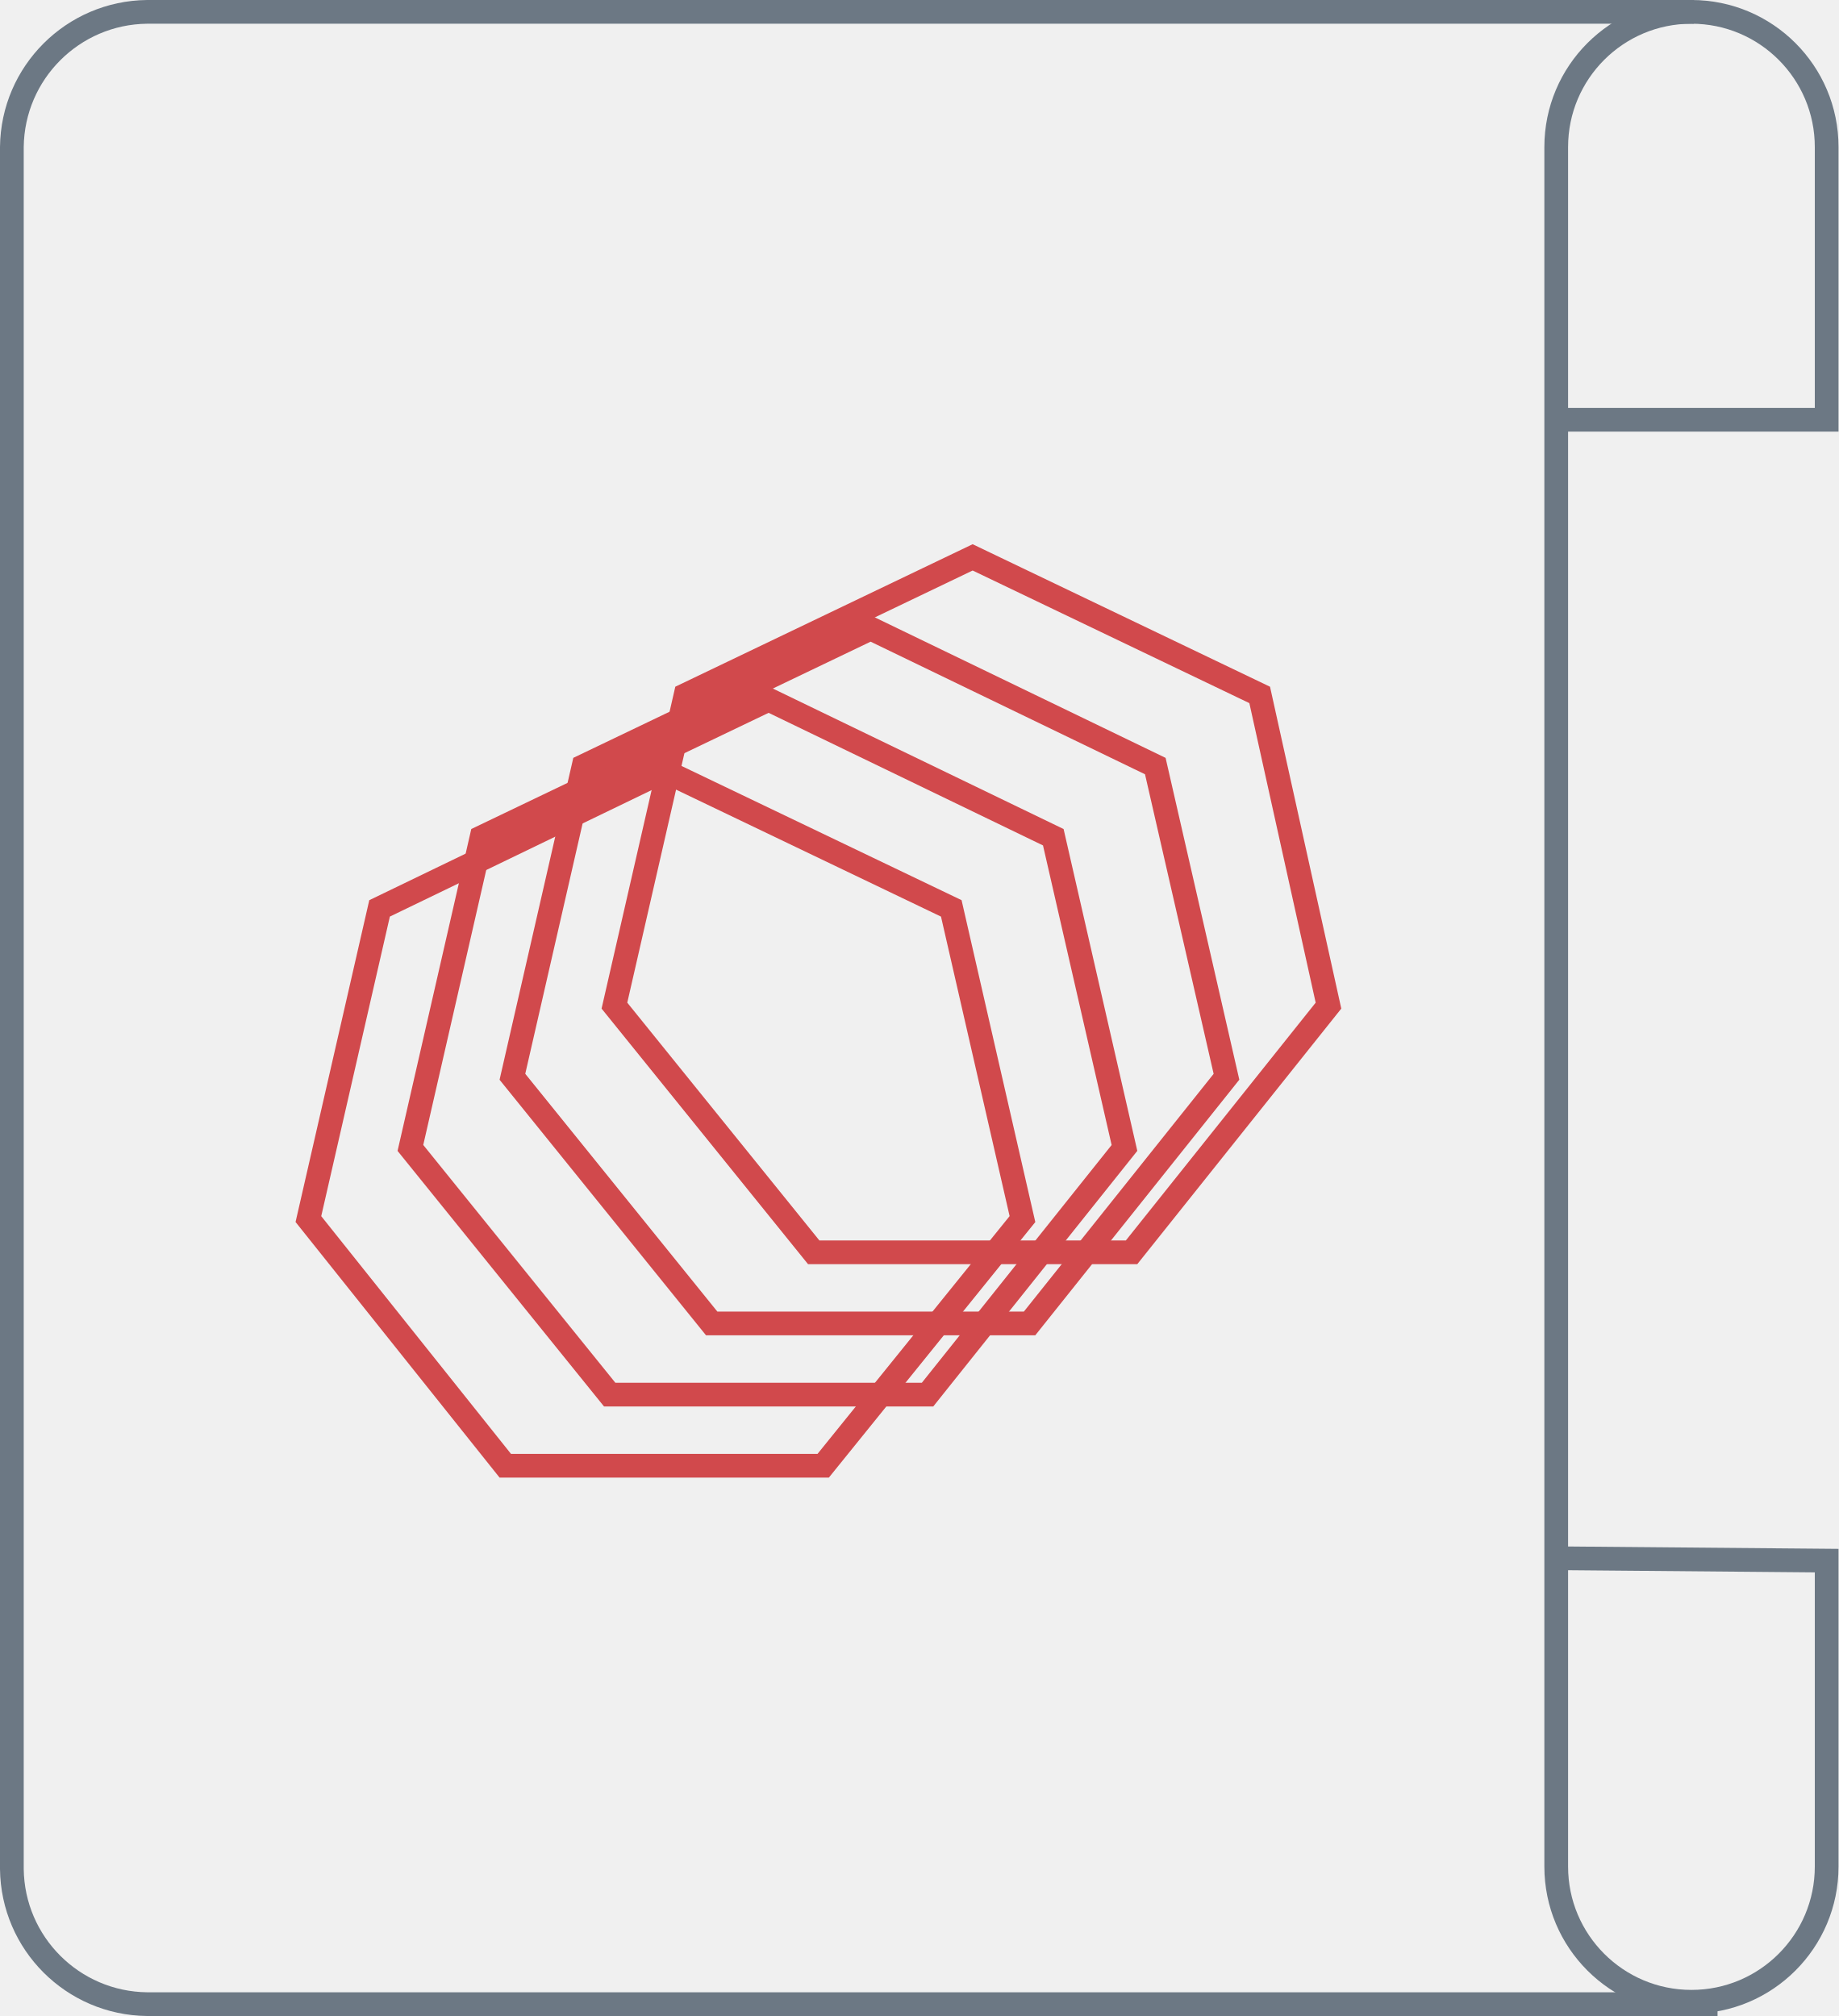
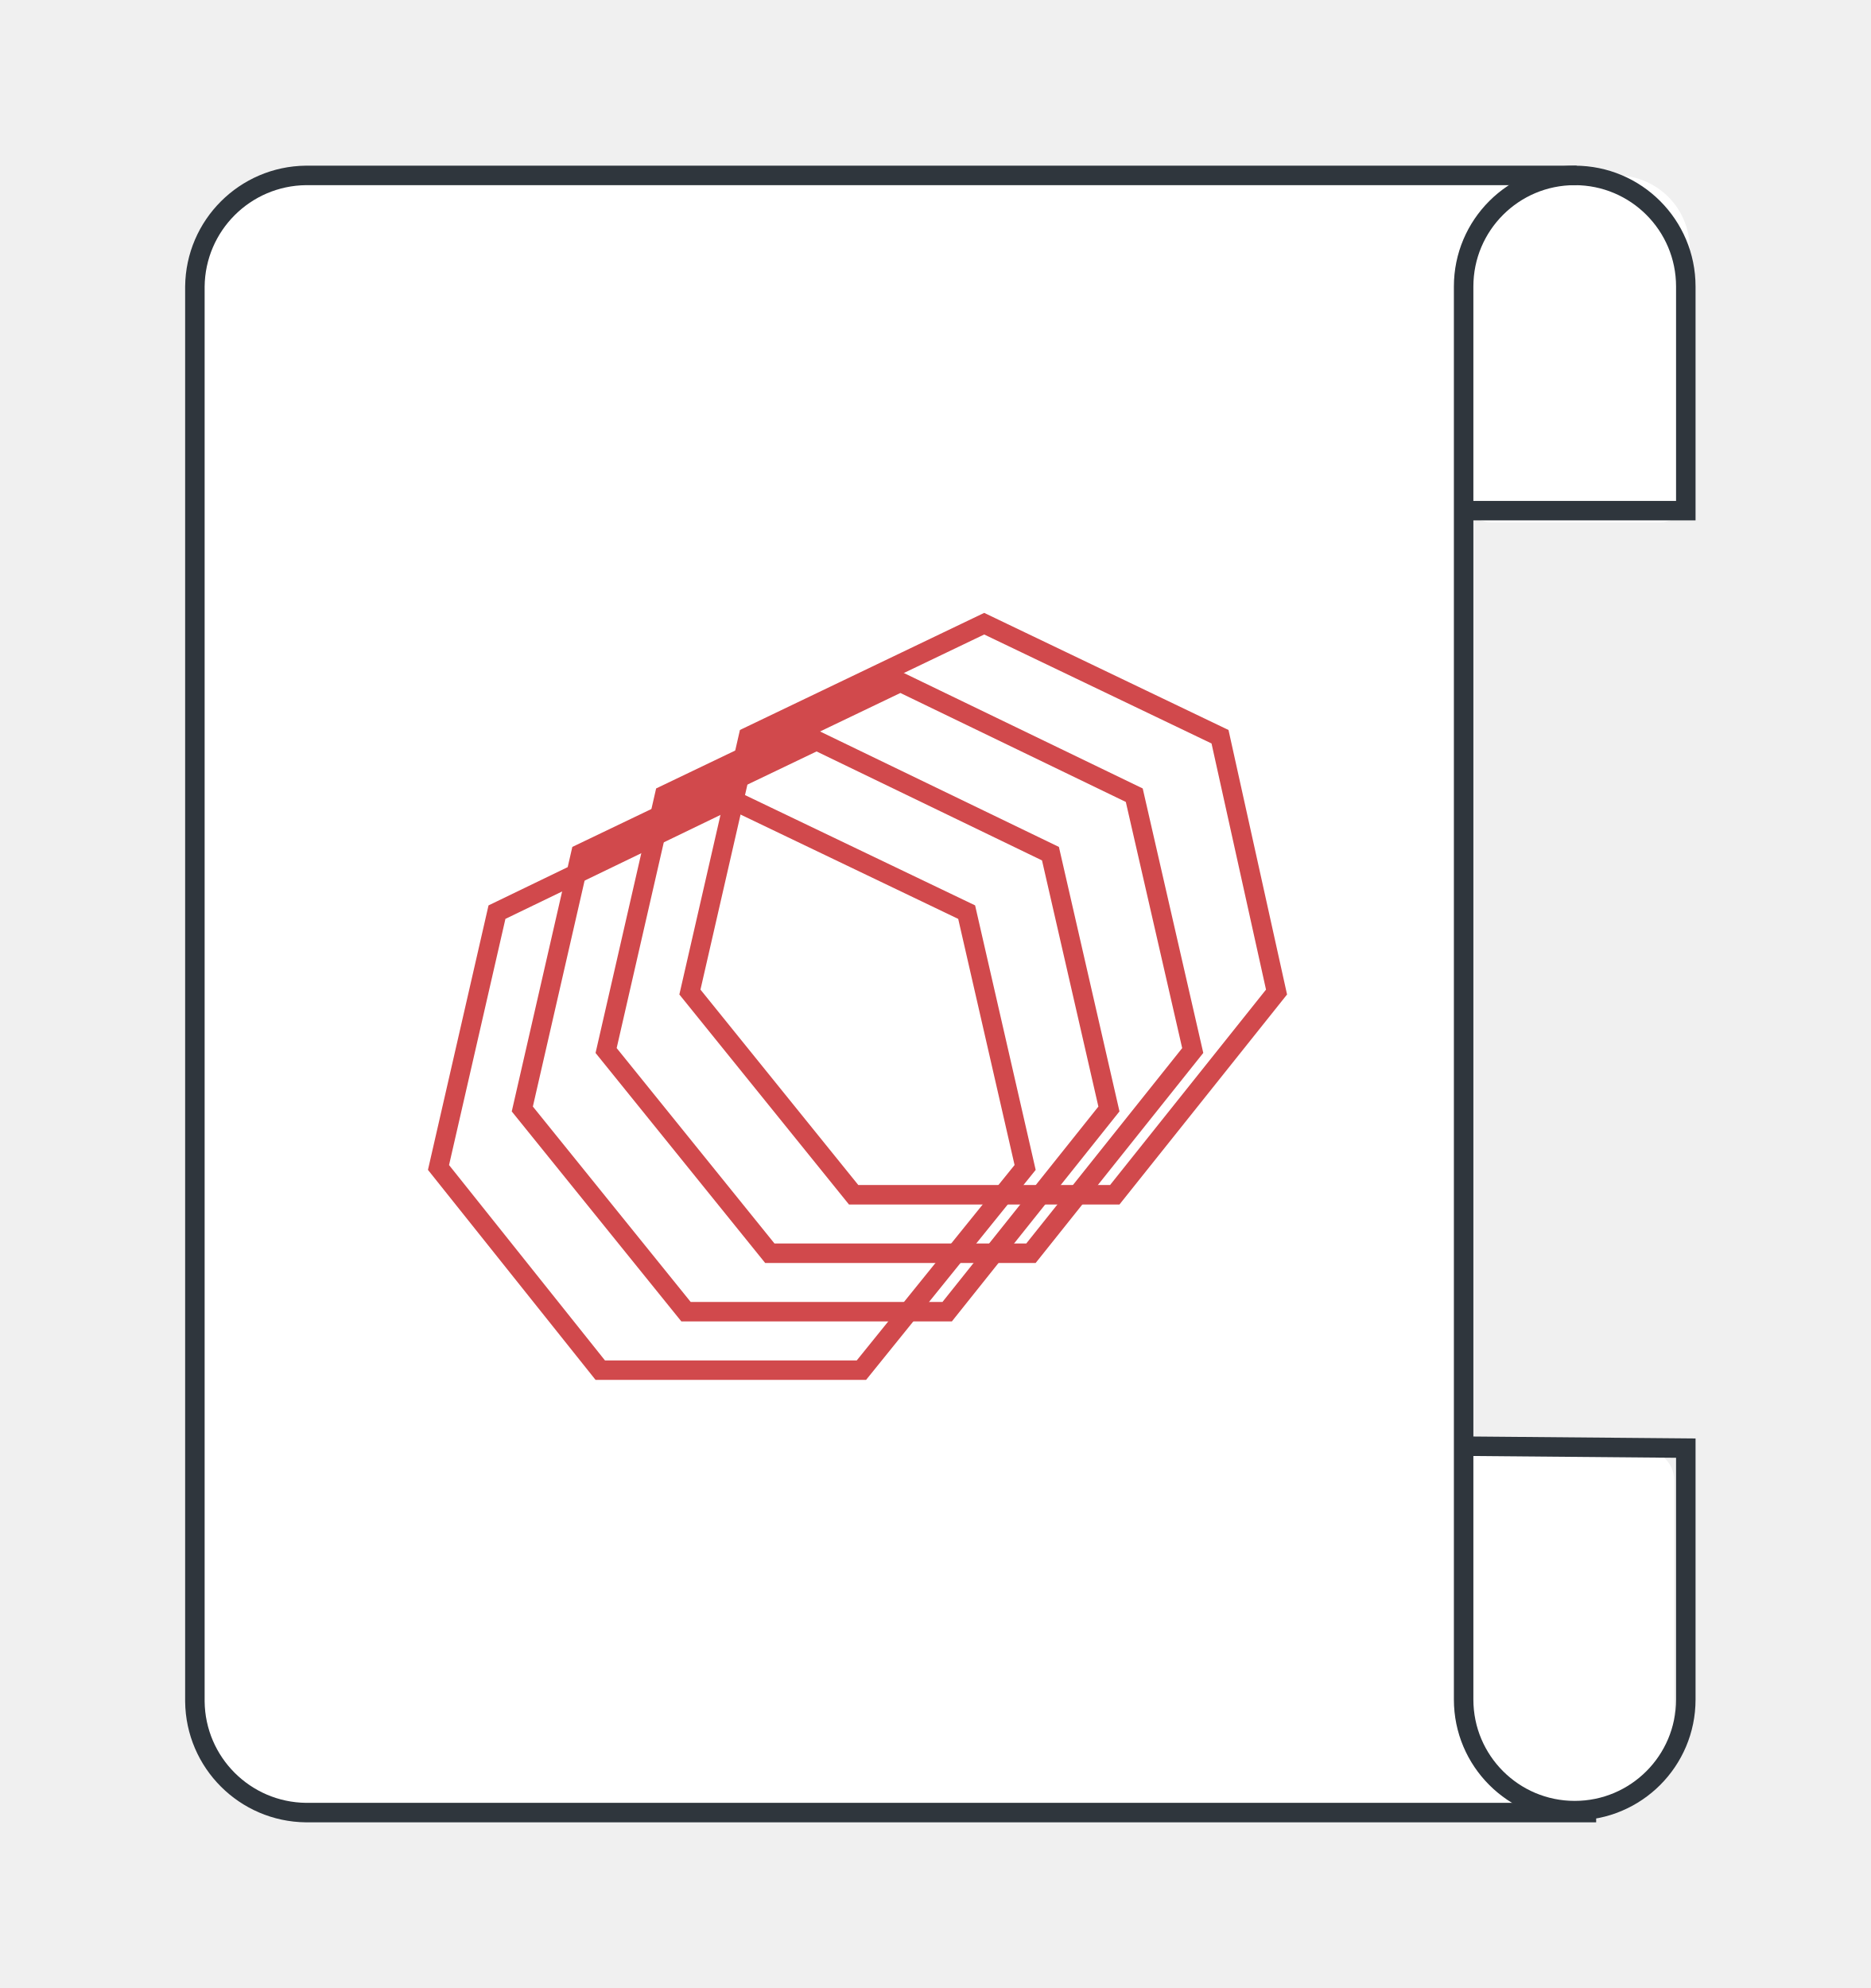
- <svg xmlns="http://www.w3.org/2000/svg" viewBox="0 0 77.5 85">
+ <svg xmlns="http://www.w3.org/2000/svg" viewBox="0 0 96 102">
  <defs>
    <style>
-       .cls-1, .cls-2 {
+       .cls-1 {
+         fill: #fff;
+       }
+ 
+       .cls-2, .cls-3, .cls-4, .cls-6 {
        fill: none;
+       }
+ 
+       .cls-2 {
+         stroke: #2f363d;
+       }
+ 
+       .cls-2, .cls-3 {
        stroke-miterlimit: 10;
      }

-       .cls-1 {
-         stroke: #6c7884;
+       .cls-3 {
+         stroke: #d1494c;
      }

-       .cls-2 {
-         stroke: #d1494c;
+       .cls-4 {
+         stroke: #707070;
+         opacity: 0;
+       }
+ 
+       .cls-5 {
+         stroke: none;
      }
    </style>
  </defs>
-   <g id="Group_3232" data-name="Group 3232" transform="translate(2566.5 -4988.5)">
-     <path id="Path_2977" data-name="Path 2977" class="cls-1" d="M65.6,65.7l11.4.1V78.7a5.7,5.7,0,0,1-5.7,5.7h0a5.7,5.7,0,0,1-5.7-5.7V6.2A5.7,5.7,0,0,1,71.3.5h0A5.7,5.7,0,0,1,77,6.2V17.7H66" transform="translate(-2566.5 4988.5)" />
-     <path id="Path_2978" data-name="Path 2978" class="cls-1" d="M72.4,84.5H6.2A5.763,5.763,0,0,1,.5,78.8V6.2A5.763,5.763,0,0,1,6.2.5H71.4" transform="translate(-2566.5 4988.5)" />
-     <g id="Group_3063" data-name="Group 3063" transform="translate(-2566.5 4988.5)">
-       <path id="Path_2979" data-name="Path 2979" class="cls-2" d="M28,32.5,16,38.3,13,51.4l8.3,10.4H34.7l8.4-10.4-3-13.1Z" />
-       <path id="Path_2980" data-name="Path 2980" class="cls-2" d="M47.4,48.4l-3-13.1-12-5.8L20.3,35.3l-3,13.1,8.4,10.4H39.1Z" />
-       <path id="Path_2981" data-name="Path 2981" class="cls-2" d="M51.7,45.4l-3-13.1-12-5.8L24.6,32.3l-3,13.1L30,55.8H43.4Z" />
-       <path id="Path_2982" data-name="Path 2982" class="cls-2" d="M41,23.5,28.9,29.3l-3,13.1,8.4,10.4H47.7L56,42.4,53.1,29.3Z" />
+   <g id="Group_3248" data-name="Group 3248" transform="translate(2573 -4989)">
+     <g id="Group_3243" data-name="Group 3243" transform="translate(3 9)">
+       <g id="Group_3237" data-name="Group 3237" transform="translate(-2566 4989)">
+         <g id="Group_3233" data-name="Group 3233">
+           <path id="Path_3044" data-name="Path 3044" class="cls-1" d="M71.9,84.2H5.7A5.763,5.763,0,0,1,0,78.5V5.9A5.763,5.763,0,0,1,5.7.2H70.9L66.2,2.5l-1,3.4V78.5C65.1,78.4,65.4,84.4,71.9,84.2Z" />
+         </g>
+         <g id="Group_3234" data-name="Group 3234">
+           <path id="Path_3045" data-name="Path 3045" class="cls-1" d="M72.7,84.2H68.9a3.757,3.757,0,0,1-3.7-3.7V66.9a1.538,1.538,0,0,1,1.5-1.5h8.7a1.538,1.538,0,0,1,1.5,1.5v13A4.247,4.247,0,0,1,72.7,84.2Z" transform="translate(-1)" />
+         </g>
+         <g id="Group_3235" data-name="Group 3235">
+           <path id="Path_3046" data-name="Path 3046" class="cls-1" d="M69.2,0H73a3.757,3.757,0,0,1,3.7,3.7V16.3a1.538,1.538,0,0,1-1.5,1.5H66.5A1.538,1.538,0,0,1,65,16.3V4.3A4.247,4.247,0,0,1,69.2,0Z" />
+         </g>
+       </g>
+       <path id="Path_2977" data-name="Path 2977" class="cls-2" d="M65.6,65.7l11.4.1V78.7a5.7,5.7,0,0,1-5.7,5.7h0a5.7,5.7,0,0,1-5.7-5.7V6.2A5.7,5.7,0,0,1,71.3.5h0A5.7,5.7,0,0,1,77,6.2V17.7H66" transform="translate(-2566.5 4988.5)" />
+       <path id="Path_2978" data-name="Path 2978" class="cls-2" d="M72.4,84.5H6.2A5.763,5.763,0,0,1,.5,78.8V6.2A5.763,5.763,0,0,1,6.2.5H71.4" transform="translate(-2566.5 4988.5)" />
+       <g id="Group_3063" data-name="Group 3063" transform="translate(-2566.5 4988.5)">
+         <path id="Path_2979" data-name="Path 2979" class="cls-3" d="M28,32.5,16,38.3,13,51.4l8.3,10.4H34.7l8.4-10.4-3-13.1Z" />
+         <path id="Path_2980" data-name="Path 2980" class="cls-3" d="M47.4,48.4l-3-13.1-12-5.8L20.3,35.3l-3,13.1,8.4,10.4H39.1Z" />
+         <path id="Path_2981" data-name="Path 2981" class="cls-3" d="M51.7,45.4l-3-13.1-12-5.8L24.6,32.3l-3,13.1L30,55.8H43.4Z" />
+         <path id="Path_2982" data-name="Path 2982" class="cls-3" d="M41,23.5,28.9,29.3l-3,13.1,8.4,10.4H47.7L56,42.4,53.1,29.3Z" />
+       </g>
+     </g>
+     <g id="Rectangle_1645" data-name="Rectangle 1645" class="cls-4" transform="translate(-2573 4989)">
+       <rect class="cls-5" width="96" height="102" />
+       <rect class="cls-6" x="0.5" y="0.5" width="95" height="101" />
    </g>
  </g>
</svg>
